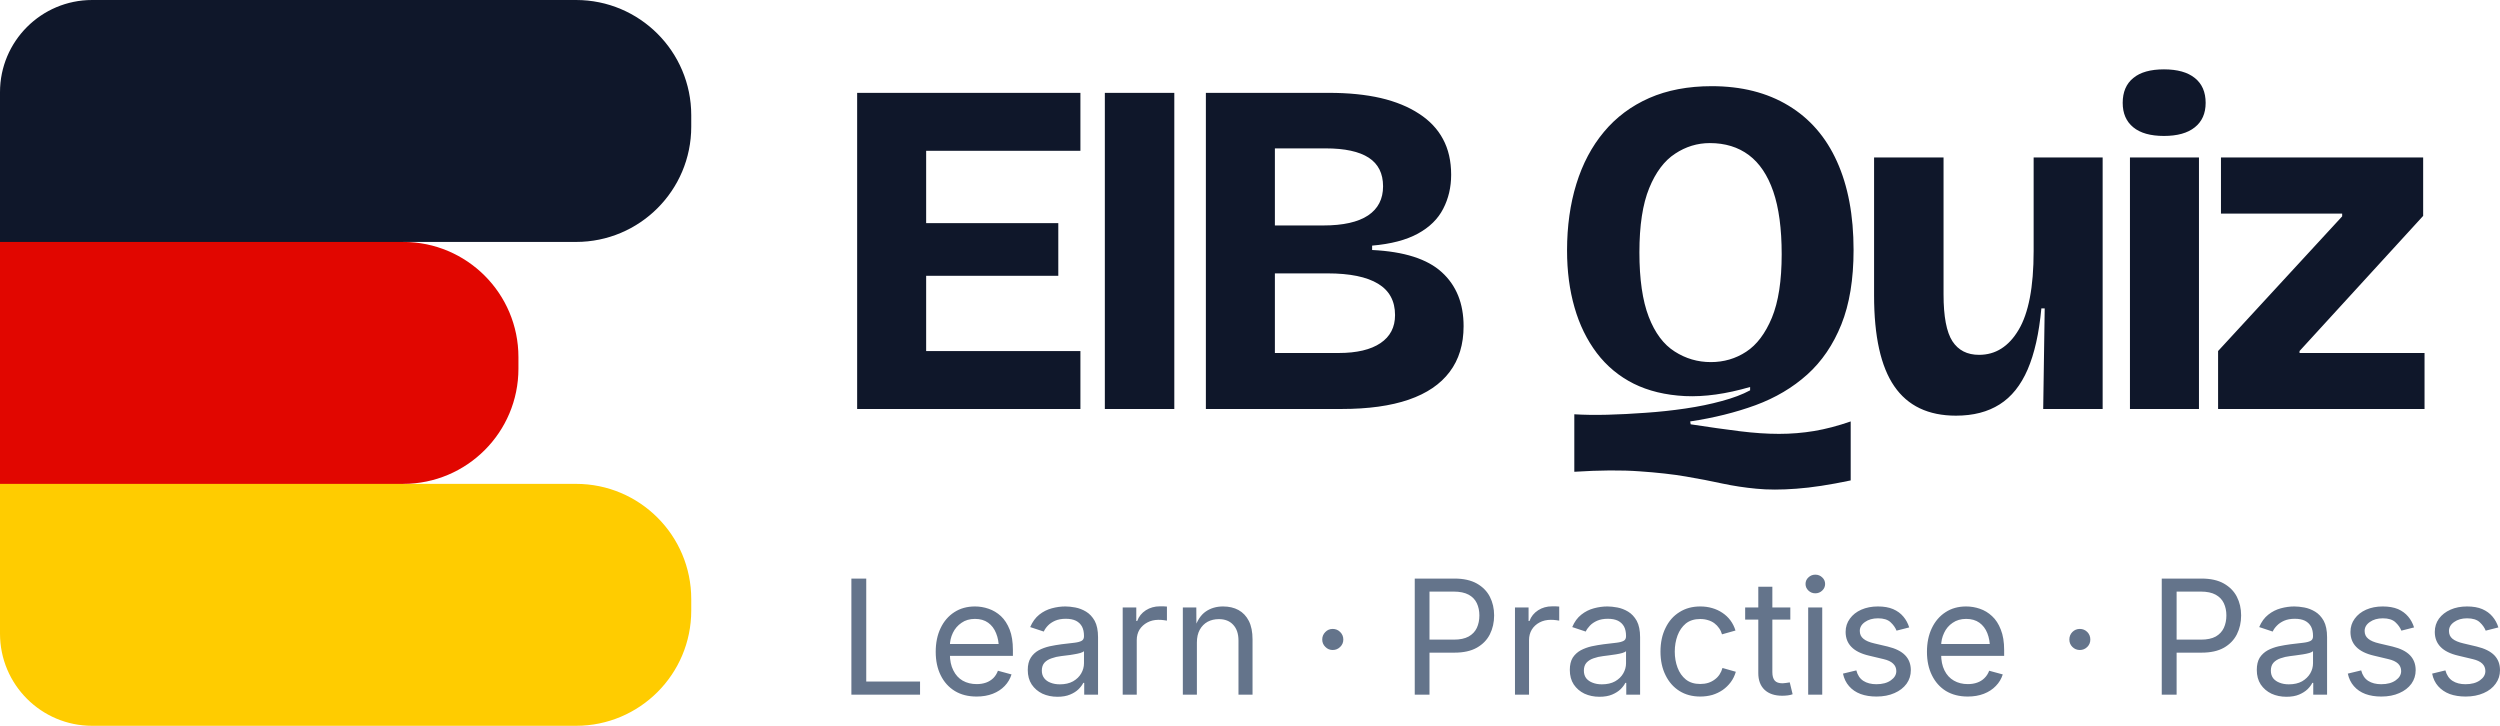
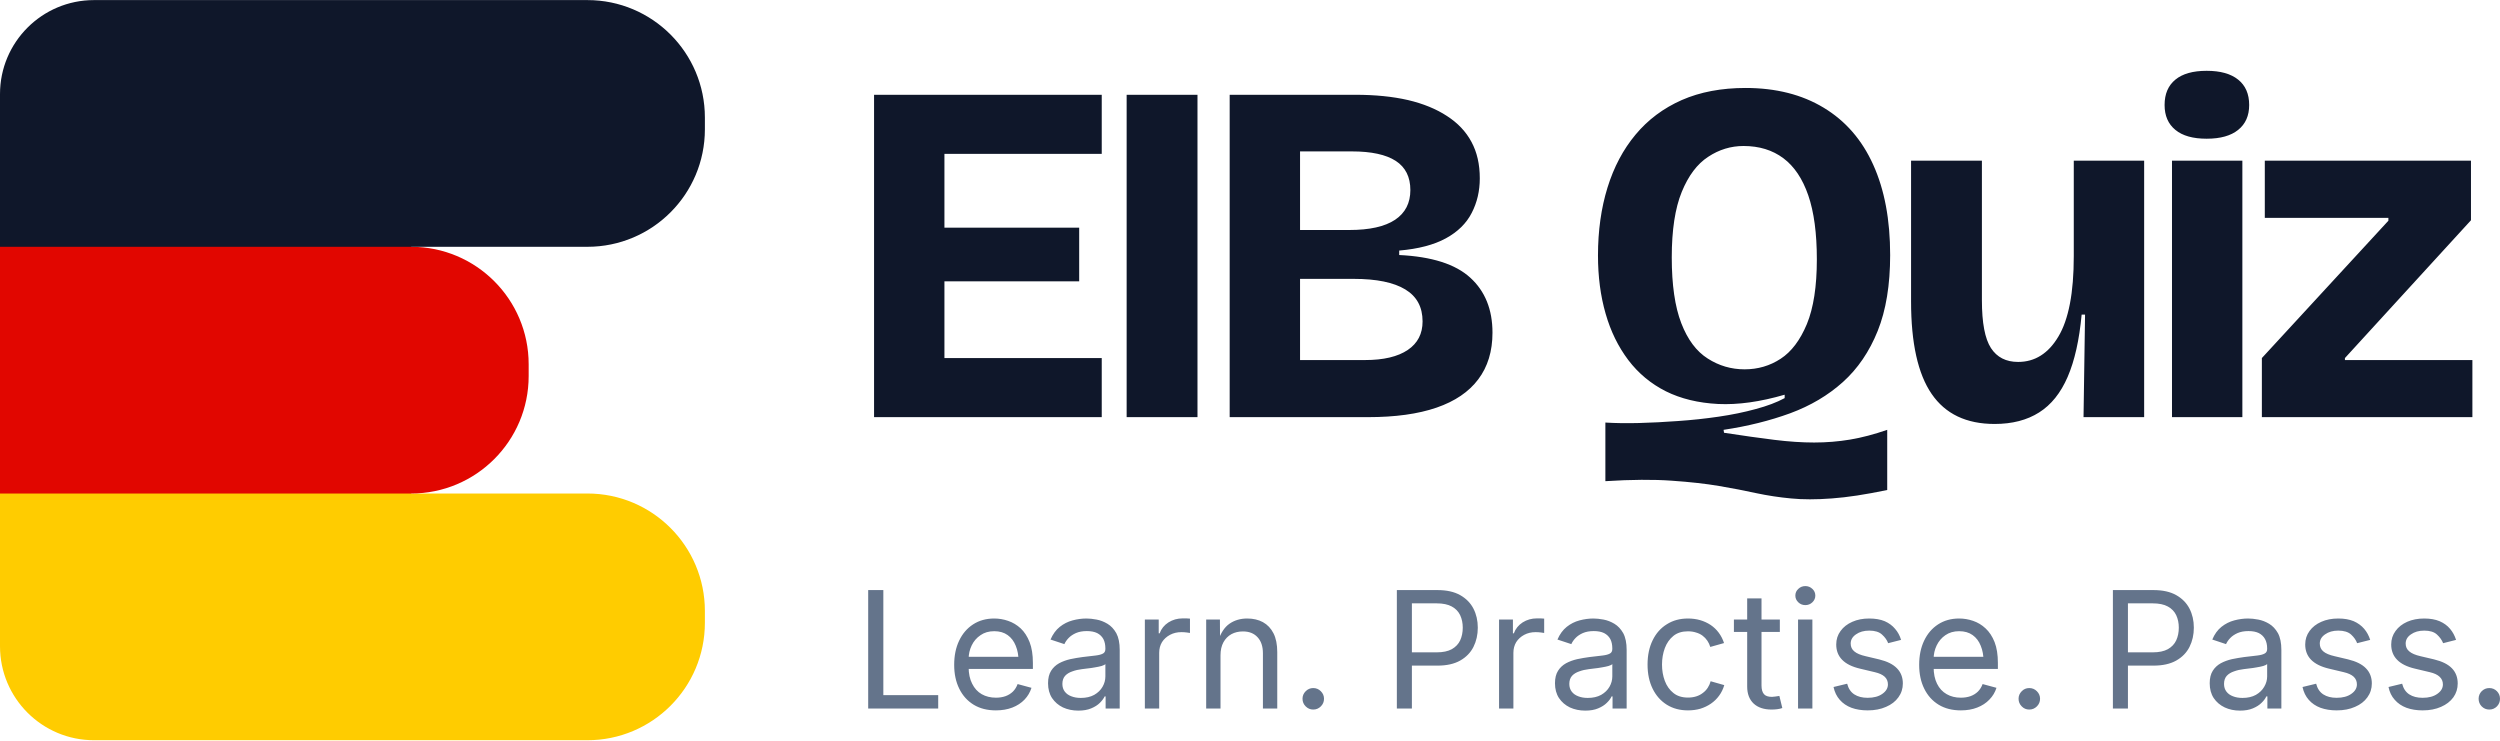
- <svg xmlns="http://www.w3.org/2000/svg" viewBox="0 0 217 63" width="868" height="252" role="img" aria-label="EIB Quiz">
+ <svg xmlns="http://www.w3.org/2000/svg" viewBox="0 0 212.8 63" width="851" height="252" role="img" aria-label="EIB Quiz">
  <path fill="#FFCC00" d="M0 42H50A10 10 0 0 1 60 52V53A10 10 0 0 1 50 63H8A8 8 0 0 1 0 55Z M0 41H35V42H0Z" />
  <path fill="#E10600" d="M0 21H35A10 10 0 0 1 45 31V32A10 10 0 0 1 35 42H0Z M0 20H35V21H0Z" />
  <path fill="#0F172A" d="M8 0H50A10 10 0 0 1 60 10V11A10 10 0 0 1 50 21H0V8A8 8 0 0 1 8 0Z" />
  <path fill="#0F172A" d="M80.39 35.5L74.4 35.5L74.4 8.06L80.39 8.06L80.39 35.5ZM93.78 35.5L78.68 35.5L78.68 30.47L93.78 30.47L93.78 35.5ZM91.86 23.94L78.68 23.94L78.68 19.37L91.86 19.37L91.86 23.94ZM93.78 13.09L78.68 13.09L78.68 8.06L93.78 8.06L93.78 13.09ZM101.93 35.5L95.9 35.5L95.9 8.06L101.93 8.06L101.93 35.5ZM116.44 35.5L104.67 35.5L104.67 8.06L115.36 8.06Q117.89 8.06 119.85 8.51Q121.8 8.97 123.17 9.87Q124.55 10.76 125.25 12.07Q125.96 13.38 125.96 15.17L125.96 15.17Q125.96 16.79 125.27 18.12Q124.59 19.45 123.07 20.28Q121.55 21.11 119.1 21.32L119.1 21.32L119.1 21.7Q123.26 21.9 125.15 23.63Q127.04 25.35 127.04 28.31L127.04 28.31Q127.04 30.68 125.83 32.28Q124.63 33.88 122.28 34.69Q119.93 35.5 116.44 35.5L116.44 35.5ZM110.66 23.73L110.66 30.64L116.19 30.64Q118.56 30.64 119.83 29.78Q121.09 28.93 121.09 27.35L121.09 27.35Q121.09 25.52 119.62 24.63Q118.14 23.73 115.23 23.73L115.23 23.73L110.66 23.73ZM110.66 12.88L110.66 19.57L114.86 19.57Q117.44 19.57 118.75 18.7Q120.05 17.83 120.05 16.17L120.05 16.17Q120.05 14.5 118.81 13.69Q117.56 12.88 115.07 12.88L115.07 12.88L110.66 12.88ZM160.64 36.58L160.64 41.7Q157.89 42.28 155.92 42.42Q153.94 42.57 152.45 42.42Q150.95 42.28 149.49 41.97Q148.04 41.65 146.33 41.36Q144.63 41.07 142.3 40.91Q139.97 40.74 136.65 40.95L136.65 40.95L136.65 35.96Q137.93 36.04 139.51 36Q141.09 35.96 142.84 35.83Q144.59 35.71 146.29 35.46Q148 35.21 149.45 34.81Q150.91 34.42 151.91 33.88L151.91 33.88L151.91 33.59Q148.79 34.5 146.25 34.38Q143.71 34.25 141.8 33.3Q139.89 32.34 138.6 30.64Q137.31 28.93 136.67 26.69Q136.02 24.44 136.02 21.74L136.02 21.74Q136.02 18.58 136.83 15.96Q137.64 13.34 139.22 11.45Q140.8 9.55 143.15 8.51Q145.5 7.48 148.58 7.48L148.58 7.48Q152.45 7.48 155.23 9.16Q158.02 10.84 159.45 14.02Q160.89 17.2 160.89 21.7L160.89 21.7Q160.89 25.52 159.83 28.16Q158.77 30.8 156.87 32.51Q154.98 34.21 152.38 35.17Q149.78 36.12 146.71 36.58L146.71 36.58L146.75 36.83Q149.16 37.2 151.01 37.43Q152.86 37.66 154.42 37.66Q155.98 37.66 157.48 37.41Q158.97 37.16 160.64 36.58L160.64 36.58ZM148.5 31.43L148.5 31.43Q150.2 31.43 151.57 30.53Q152.94 29.64 153.8 27.58Q154.65 25.52 154.65 22.07L154.65 22.07Q154.65 18.74 153.92 16.62Q153.19 14.5 151.8 13.46Q150.41 12.42 148.41 12.42L148.41 12.42Q146.79 12.42 145.4 13.34Q144 14.25 143.15 16.33Q142.3 18.41 142.3 21.9L142.3 21.9Q142.3 25.4 143.11 27.5Q143.92 29.6 145.36 30.51Q146.79 31.43 148.5 31.43ZM169.78 36.08L169.78 36.08Q166.17 36.08 164.42 33.52Q162.67 30.97 162.67 25.65L162.67 25.65L162.67 13.67L168.7 13.67L168.7 25.56Q168.7 28.43 169.47 29.62Q170.24 30.8 171.78 30.8L171.78 30.8Q172.86 30.8 173.71 30.26Q174.57 29.72 175.21 28.64Q175.86 27.56 176.19 25.85Q176.52 24.15 176.52 21.78L176.52 21.78L176.52 13.67L182.51 13.67L182.51 25.31L182.51 35.5L177.35 35.5L177.48 26.77L177.19 26.77Q176.89 30.01 176 32.07Q175.11 34.13 173.57 35.1Q172.03 36.08 169.78 36.08ZM190.87 35.5L184.88 35.5L184.88 13.67L190.87 13.67L190.87 35.5ZM187.83 11.8L187.83 11.8Q186.08 11.8 185.17 11.05Q184.25 10.3 184.25 8.93L184.25 8.93Q184.25 7.52 185.17 6.77Q186.08 6.02 187.83 6.02L187.83 6.02Q189.58 6.02 190.51 6.77Q191.45 7.52 191.45 8.93L191.45 8.93Q191.45 10.3 190.51 11.05Q189.58 11.8 187.83 11.8ZM210.45 35.5L192.53 35.5L192.53 30.47L203.3 18.78L203.3 18.54L192.78 18.54L192.78 13.67L210.33 13.67L210.33 18.74L199.6 30.47L199.6 30.64L210.45 30.64L210.45 35.5Z" />
-   <path fill="#64748B" d="M79.86 60.3L73.9 60.3L73.9 50.22L75.19 50.22L75.19 59.16L79.86 59.16L79.86 60.3ZM84.77 60.46L84.77 60.46Q83.67 60.46 82.88 59.98Q82.08 59.49 81.65 58.61Q81.22 57.74 81.22 56.58L81.22 56.58Q81.22 55.41 81.64 54.53Q82.06 53.64 82.83 53.14Q83.6 52.64 84.63 52.64L84.63 52.64Q85.23 52.64 85.81 52.84Q86.4 53.04 86.88 53.48Q87.35 53.92 87.64 54.65Q87.92 55.37 87.92 56.42L87.92 56.42L87.92 56.93L82.05 56.93L82.05 55.9L87.27 55.9L86.7 56.28Q86.7 55.54 86.46 54.96Q86.23 54.38 85.77 54.05Q85.31 53.72 84.63 53.72L84.63 53.72Q83.94 53.72 83.46 54.06Q82.97 54.39 82.71 54.93Q82.45 55.47 82.45 56.08L82.45 56.08L82.45 56.77Q82.45 57.61 82.75 58.19Q83.04 58.78 83.56 59.08Q84.09 59.38 84.78 59.38L84.78 59.38Q85.22 59.38 85.59 59.25Q85.95 59.12 86.22 58.86Q86.48 58.6 86.62 58.22L86.62 58.22L87.8 58.54Q87.62 59.11 87.21 59.54Q86.79 59.98 86.17 60.22Q85.55 60.46 84.77 60.46ZM91.79 60.48L91.79 60.48Q91.07 60.48 90.48 60.21Q89.9 59.93 89.55 59.41Q89.21 58.89 89.21 58.15L89.21 58.15Q89.21 57.5 89.47 57.09Q89.72 56.69 90.15 56.45Q90.58 56.22 91.1 56.1Q91.62 55.99 92.15 55.92L92.15 55.92Q92.83 55.83 93.26 55.79Q93.68 55.74 93.89 55.62Q94.09 55.51 94.09 55.23L94.09 55.23L94.09 55.19Q94.09 54.72 93.92 54.39Q93.74 54.06 93.39 53.88Q93.04 53.71 92.51 53.71L92.51 53.71Q91.97 53.71 91.58 53.88Q91.2 54.05 90.96 54.3Q90.72 54.55 90.6 54.82L90.6 54.82L89.42 54.43Q89.72 53.74 90.21 53.35Q90.7 52.96 91.3 52.8Q91.89 52.64 92.48 52.64L92.48 52.64Q92.86 52.64 93.34 52.73Q93.82 52.82 94.27 53.09Q94.72 53.36 95.02 53.89Q95.31 54.43 95.31 55.31L95.31 55.31L95.31 60.3L94.11 60.3L94.11 59.27L94.03 59.27Q93.9 59.54 93.62 59.82Q93.34 60.1 92.88 60.29Q92.43 60.48 91.79 60.48ZM92 59.4L92 59.4Q92.67 59.4 93.14 59.14Q93.61 58.87 93.85 58.45Q94.09 58.03 94.09 57.57L94.09 57.57L94.09 56.52Q94.02 56.6 93.77 56.68Q93.52 56.75 93.2 56.8Q92.88 56.86 92.58 56.89Q92.27 56.93 92.1 56.95L92.1 56.95Q91.66 57 91.28 57.14Q90.89 57.27 90.66 57.52Q90.43 57.78 90.43 58.21L90.43 58.21Q90.43 58.6 90.64 58.87Q90.84 59.13 91.19 59.26Q91.54 59.4 92 59.4ZM98.67 60.3L97.45 60.3L97.45 52.73L98.63 52.73L98.63 53.9L98.71 53.9Q98.92 53.32 99.46 52.97Q100 52.63 100.67 52.63L100.67 52.63Q100.81 52.63 100.99 52.63Q101.18 52.64 101.29 52.65L101.29 52.65L101.29 53.87Q101.23 53.86 101.02 53.83Q100.8 53.8 100.56 53.8L100.56 53.8Q100.02 53.8 99.59 54.03Q99.16 54.26 98.91 54.65Q98.67 55.05 98.67 55.56L98.67 55.56L98.67 60.3ZM103.89 55.77L103.89 55.77L103.89 60.3L102.67 60.3L102.67 52.73L103.84 52.73L103.85 54.57L103.68 54.57Q104.02 53.52 104.66 53.08Q105.3 52.64 106.16 52.64L106.16 52.64Q106.93 52.64 107.5 52.95Q108.08 53.27 108.4 53.9Q108.72 54.53 108.72 55.5L108.72 55.5L108.72 60.3L107.5 60.3L107.5 55.6Q107.5 54.72 107.04 54.23Q106.59 53.74 105.8 53.74L105.8 53.74Q105.25 53.74 104.82 53.97Q104.39 54.21 104.14 54.66Q103.89 55.12 103.89 55.77ZM115.68 56.42L115.68 56.42Q115.3 56.42 115.04 56.15Q114.77 55.89 114.77 55.51L114.77 55.51Q114.77 55.13 115.04 54.86Q115.3 54.59 115.68 54.59L115.68 54.59Q116.06 54.59 116.33 54.86Q116.6 55.13 116.6 55.51L116.6 55.51Q116.6 55.89 116.33 56.15Q116.06 56.42 115.68 56.42ZM124.08 60.3L122.8 60.3L122.8 50.22L126.25 50.22Q127.42 50.22 128.19 50.65Q128.95 51.08 129.32 51.8Q129.69 52.52 129.69 53.42L129.69 53.42Q129.69 54.32 129.32 55.06Q128.95 55.79 128.19 56.22Q127.43 56.65 126.25 56.65L126.25 56.65L123.81 56.65L123.81 55.52L126.19 55.52Q126.99 55.52 127.48 55.25Q127.97 54.97 128.19 54.5Q128.41 54.02 128.41 53.42L128.41 53.42Q128.41 52.83 128.19 52.36Q127.97 51.89 127.48 51.62Q126.98 51.35 126.18 51.35L126.18 51.35L124.08 51.35L124.08 60.3ZM132.72 60.3L131.5 60.3L131.5 52.73L132.68 52.73L132.68 53.9L132.76 53.9Q132.97 53.32 133.51 52.97Q134.04 52.63 134.72 52.63L134.72 52.63Q134.86 52.63 135.04 52.63Q135.23 52.64 135.34 52.65L135.34 52.65L135.34 53.87Q135.28 53.86 135.07 53.83Q134.85 53.8 134.61 53.8L134.61 53.8Q134.06 53.8 133.63 54.03Q133.2 54.26 132.96 54.65Q132.72 55.05 132.72 55.56L132.72 55.56L132.72 60.3ZM138.83 60.48L138.83 60.48Q138.12 60.48 137.53 60.21Q136.95 59.93 136.6 59.41Q136.26 58.89 136.26 58.15L136.26 58.15Q136.26 57.5 136.51 57.09Q136.77 56.69 137.2 56.45Q137.63 56.22 138.15 56.1Q138.67 55.99 139.2 55.92L139.2 55.92Q139.88 55.83 140.3 55.79Q140.73 55.74 140.94 55.62Q141.14 55.51 141.14 55.23L141.14 55.23L141.14 55.19Q141.14 54.72 140.97 54.39Q140.79 54.06 140.44 53.88Q140.09 53.71 139.56 53.71L139.56 53.71Q139.02 53.71 138.63 53.88Q138.25 54.05 138.01 54.3Q137.77 54.55 137.64 54.82L137.64 54.82L136.47 54.43Q136.76 53.74 137.26 53.35Q137.75 52.96 138.35 52.8Q138.94 52.64 139.53 52.64L139.53 52.64Q139.9 52.64 140.39 52.73Q140.87 52.82 141.32 53.09Q141.77 53.36 142.07 53.89Q142.36 54.43 142.36 55.31L142.36 55.31L142.36 60.3L141.16 60.3L141.16 59.27L141.08 59.27Q140.95 59.54 140.67 59.82Q140.38 60.1 139.93 60.29Q139.48 60.48 138.83 60.48ZM139.04 59.4L139.04 59.4Q139.72 59.4 140.19 59.14Q140.66 58.87 140.9 58.45Q141.14 58.03 141.14 57.57L141.14 57.57L141.14 56.52Q141.07 56.6 140.82 56.68Q140.57 56.75 140.25 56.8Q139.92 56.86 139.62 56.89Q139.32 56.93 139.15 56.95L139.15 56.95Q138.71 57 138.32 57.14Q137.94 57.27 137.71 57.52Q137.48 57.78 137.48 58.21L137.48 58.21Q137.48 58.6 137.68 58.87Q137.89 59.13 138.24 59.26Q138.59 59.4 139.04 59.4ZM147.58 60.46L147.58 60.46Q146.55 60.46 145.78 59.98Q145 59.49 144.57 58.61Q144.13 57.73 144.13 56.56L144.13 56.56Q144.13 55.38 144.57 54.5Q145 53.61 145.78 53.13Q146.55 52.64 147.58 52.64L147.58 52.64Q148.13 52.64 148.61 52.78Q149.1 52.92 149.5 53.19Q149.91 53.46 150.2 53.85Q150.49 54.24 150.64 54.73L150.64 54.73L149.47 55.06Q149.39 54.77 149.22 54.53Q149.05 54.28 148.81 54.1Q148.57 53.92 148.26 53.83Q147.95 53.73 147.58 53.73L147.58 53.73Q146.82 53.73 146.33 54.12Q145.85 54.52 145.61 55.16Q145.37 55.81 145.37 56.56L145.37 56.56Q145.37 57.31 145.61 57.95Q145.85 58.59 146.33 58.98Q146.82 59.37 147.58 59.37L147.58 59.37Q147.96 59.37 148.28 59.27Q148.59 59.17 148.84 58.98Q149.09 58.8 149.26 58.54Q149.43 58.28 149.51 57.98L149.51 57.98L150.67 58.31Q150.52 58.82 150.23 59.21Q149.93 59.61 149.53 59.89Q149.12 60.17 148.63 60.32Q148.13 60.46 147.58 60.46ZM151.48 52.73L155.4 52.73L155.4 53.78L151.48 53.78L151.48 52.73ZM152.62 58.43L152.62 50.93L153.84 50.93L153.84 58.34Q153.84 58.84 154.05 59.08Q154.25 59.31 154.73 59.31L154.73 59.31Q154.85 59.31 155.03 59.28Q155.21 59.26 155.35 59.23L155.35 59.23L155.6 60.26Q155.42 60.33 155.18 60.36Q154.93 60.39 154.7 60.39L154.7 60.39Q153.72 60.39 153.17 59.88Q152.62 59.36 152.62 58.43L152.62 58.43ZM158.17 60.3L156.95 60.3L156.95 52.73L158.17 52.73L158.17 60.3ZM157.57 51.5L157.57 51.5Q157.22 51.5 156.97 51.26Q156.72 51.02 156.72 50.69L156.72 50.69Q156.72 50.35 156.97 50.12Q157.22 49.88 157.57 49.88L157.57 49.88Q157.92 49.88 158.17 50.12Q158.42 50.35 158.42 50.69L158.42 50.69Q158.42 51.02 158.17 51.26Q157.92 51.5 157.57 51.5ZM162.88 60.46L162.88 60.46Q162.1 60.46 161.5 60.24Q160.89 60.01 160.5 59.56Q160.11 59.12 159.97 58.47L159.97 58.47L161.13 58.19Q161.29 58.81 161.74 59.1Q162.19 59.39 162.87 59.39L162.87 59.39Q163.66 59.39 164.13 59.05Q164.6 58.72 164.6 58.25L164.6 58.25Q164.6 57.86 164.32 57.6Q164.05 57.34 163.49 57.21L163.49 57.21L162.23 56.91Q161.2 56.67 160.7 56.15Q160.2 55.64 160.2 54.85L160.2 54.85Q160.2 54.2 160.57 53.7Q160.93 53.2 161.56 52.92Q162.2 52.64 163 52.64L163 52.64Q163.78 52.64 164.32 52.87Q164.87 53.11 165.21 53.52Q165.55 53.92 165.72 54.46L165.72 54.46L164.62 54.74Q164.46 54.34 164.1 54.01Q163.74 53.67 163.01 53.67L163.01 53.67Q162.33 53.67 161.88 53.99Q161.43 54.3 161.43 54.77L161.43 54.77Q161.43 55.19 161.74 55.44Q162.04 55.7 162.7 55.85L162.7 55.85L163.85 56.12Q164.88 56.37 165.37 56.88Q165.86 57.39 165.86 58.17L165.86 58.17Q165.86 58.83 165.49 59.35Q165.11 59.87 164.44 60.16Q163.77 60.46 162.88 60.46ZM170.8 60.46L170.8 60.46Q169.71 60.46 168.91 59.98Q168.12 59.49 167.69 58.61Q167.26 57.74 167.26 56.58L167.26 56.58Q167.26 55.41 167.68 54.53Q168.1 53.64 168.87 53.14Q169.63 52.64 170.66 52.64L170.66 52.64Q171.27 52.64 171.85 52.84Q172.44 53.04 172.91 53.48Q173.39 53.92 173.67 54.65Q173.96 55.37 173.96 56.42L173.96 56.42L173.96 56.93L168.08 56.93L168.08 55.9L173.3 55.9L172.73 56.28Q172.73 55.54 172.5 54.96Q172.27 54.38 171.81 54.05Q171.35 53.72 170.66 53.72L170.66 53.72Q169.98 53.72 169.49 54.06Q169 54.39 168.75 54.93Q168.49 55.47 168.49 56.08L168.49 56.08L168.49 56.77Q168.49 57.61 168.78 58.19Q169.07 58.78 169.6 59.08Q170.12 59.38 170.81 59.38L170.81 59.38Q171.26 59.38 171.62 59.25Q171.99 59.12 172.25 58.86Q172.52 58.6 172.66 58.22L172.66 58.22L173.84 58.54Q173.66 59.11 173.24 59.54Q172.82 59.98 172.2 60.22Q171.58 60.46 170.8 60.46ZM180.53 56.42L180.53 56.42Q180.15 56.42 179.88 56.15Q179.62 55.89 179.62 55.51L179.62 55.51Q179.62 55.13 179.88 54.86Q180.15 54.59 180.53 54.59L180.53 54.59Q180.91 54.59 181.18 54.86Q181.44 55.13 181.44 55.51L181.44 55.51Q181.44 55.89 181.18 56.15Q180.91 56.42 180.53 56.42ZM188.93 60.3L187.64 60.3L187.64 50.22L191.09 50.22Q192.27 50.22 193.03 50.65Q193.79 51.08 194.16 51.8Q194.53 52.52 194.53 53.42L194.53 53.42Q194.53 54.32 194.16 55.06Q193.79 55.79 193.04 56.22Q192.28 56.65 191.1 56.65L191.1 56.65L188.66 56.65L188.66 55.52L191.04 55.52Q191.84 55.52 192.33 55.25Q192.81 54.97 193.03 54.5Q193.25 54.02 193.25 53.42L193.25 53.42Q193.25 52.83 193.03 52.36Q192.81 51.89 192.32 51.62Q191.83 51.35 191.03 51.35L191.03 51.35L188.93 51.35L188.93 60.3ZM198.46 60.48L198.46 60.48Q197.75 60.48 197.16 60.21Q196.58 59.93 196.23 59.41Q195.89 58.89 195.89 58.15L195.89 58.15Q195.89 57.5 196.14 57.09Q196.4 56.69 196.83 56.45Q197.26 56.22 197.78 56.1Q198.3 55.99 198.83 55.92L198.83 55.92Q199.51 55.83 199.93 55.79Q200.36 55.74 200.57 55.62Q200.77 55.51 200.77 55.23L200.77 55.23L200.77 55.19Q200.77 54.72 200.6 54.39Q200.42 54.06 200.07 53.88Q199.72 53.71 199.19 53.71L199.19 53.71Q198.65 53.71 198.26 53.88Q197.88 54.05 197.64 54.3Q197.39 54.55 197.27 54.82L197.27 54.82L196.1 54.43Q196.39 53.74 196.89 53.35Q197.38 52.96 197.98 52.8Q198.57 52.64 199.15 52.64L199.15 52.64Q199.53 52.64 200.02 52.73Q200.5 52.82 200.95 53.09Q201.4 53.36 201.7 53.89Q201.99 54.43 201.99 55.31L201.99 55.31L201.99 60.3L200.79 60.3L200.79 59.27L200.71 59.27Q200.58 59.54 200.3 59.82Q200.01 60.1 199.56 60.29Q199.11 60.48 198.46 60.48ZM198.67 59.4L198.67 59.4Q199.35 59.4 199.82 59.14Q200.28 58.87 200.53 58.45Q200.77 58.03 200.77 57.57L200.77 57.57L200.77 56.52Q200.7 56.6 200.45 56.68Q200.2 56.75 199.88 56.8Q199.55 56.86 199.25 56.89Q198.95 56.93 198.78 56.95L198.78 56.95Q198.34 57 197.95 57.14Q197.57 57.27 197.34 57.52Q197.11 57.78 197.11 58.21L197.11 58.21Q197.11 58.6 197.31 58.87Q197.52 59.13 197.87 59.26Q198.22 59.4 198.67 59.4ZM206.7 60.46L206.7 60.46Q205.92 60.46 205.32 60.24Q204.71 60.01 204.32 59.56Q203.93 59.12 203.79 58.47L203.79 58.47L204.95 58.19Q205.11 58.81 205.56 59.1Q206.01 59.39 206.69 59.39L206.69 59.39Q207.48 59.39 207.95 59.05Q208.42 58.72 208.42 58.25L208.42 58.25Q208.42 57.86 208.15 57.6Q207.87 57.34 207.31 57.21L207.31 57.21L206.05 56.91Q205.02 56.67 204.52 56.15Q204.02 55.64 204.02 54.85L204.02 54.85Q204.02 54.2 204.39 53.7Q204.75 53.2 205.38 52.92Q206.02 52.64 206.82 52.64L206.82 52.64Q207.6 52.64 208.15 52.87Q208.69 53.11 209.03 53.52Q209.37 53.92 209.54 54.46L209.54 54.46L208.44 54.74Q208.28 54.34 207.92 54.01Q207.56 53.67 206.83 53.67L206.83 53.67Q206.15 53.67 205.7 53.99Q205.25 54.3 205.25 54.77L205.25 54.77Q205.25 55.19 205.56 55.44Q205.86 55.7 206.52 55.85L206.52 55.85L207.67 56.12Q208.7 56.37 209.19 56.88Q209.68 57.39 209.68 58.17L209.68 58.17Q209.68 58.83 209.31 59.35Q208.93 59.87 208.26 60.16Q207.59 60.46 206.7 60.46ZM214.02 60.46L214.02 60.46Q213.24 60.46 212.63 60.24Q212.03 60.01 211.63 59.56Q211.24 59.12 211.11 58.47L211.11 58.47L212.26 58.19Q212.43 58.81 212.88 59.1Q213.33 59.39 214 59.39L214 59.39Q214.79 59.39 215.26 59.05Q215.73 58.72 215.73 58.25L215.73 58.25Q215.73 57.86 215.46 57.6Q215.19 57.34 214.63 57.21L214.63 57.21L213.37 56.91Q212.34 56.67 211.84 56.15Q211.34 55.64 211.34 54.85L211.34 54.85Q211.34 54.2 211.7 53.7Q212.07 53.2 212.7 52.92Q213.33 52.64 214.14 52.64L214.14 52.64Q214.92 52.64 215.46 52.87Q216.01 53.11 216.35 53.52Q216.69 53.92 216.86 54.46L216.86 54.46L215.76 54.74Q215.6 54.34 215.24 54.01Q214.88 53.67 214.14 53.67L214.14 53.67Q213.47 53.67 213.02 53.99Q212.57 54.3 212.57 54.77L212.57 54.77Q212.57 55.19 212.87 55.44Q213.18 55.7 213.84 55.85L213.84 55.85L214.98 56.12Q216.01 56.37 216.51 56.88Q217 57.39 217 58.17L217 58.17Q217 58.83 216.62 59.35Q216.25 59.87 215.58 60.16Q214.9 60.46 214.02 60.46Z" />
+   <path fill="#64748B" d="M79.86 60.3L73.9 60.3L73.9 50.22L75.19 50.22L75.19 59.16L79.86 59.16L79.86 60.3ZM84.77 60.46L84.77 60.46Q83.67 60.46 82.88 59.98Q82.08 59.49 81.65 58.61Q81.22 57.74 81.22 56.58L81.22 56.58Q81.22 55.41 81.64 54.53Q82.06 53.64 82.83 53.14Q83.6 52.64 84.63 52.64L84.63 52.64Q85.23 52.64 85.81 52.84Q86.4 53.04 86.88 53.48Q87.35 53.92 87.64 54.65Q87.92 55.37 87.92 56.42L87.92 56.42L87.92 56.93L82.05 56.93L82.05 55.9L87.27 55.9L86.7 56.28Q86.7 55.54 86.46 54.96Q86.23 54.38 85.77 54.05Q85.31 53.72 84.63 53.72L84.63 53.72Q83.94 53.72 83.46 54.06Q82.97 54.39 82.71 54.93Q82.45 55.47 82.45 56.08L82.45 56.08L82.45 56.77Q82.45 57.61 82.75 58.19Q83.04 58.78 83.56 59.08Q84.09 59.38 84.78 59.38L84.78 59.38Q85.22 59.38 85.59 59.25Q85.95 59.12 86.22 58.86Q86.48 58.6 86.62 58.22L86.62 58.22L87.8 58.54Q87.62 59.11 87.21 59.54Q86.79 59.98 86.17 60.22Q85.55 60.46 84.77 60.46ZM91.79 60.48L91.79 60.48Q91.07 60.48 90.48 60.21Q89.9 59.93 89.55 59.41Q89.21 58.89 89.21 58.15L89.21 58.15Q89.21 57.5 89.47 57.09Q89.72 56.69 90.15 56.45Q90.58 56.22 91.1 56.1Q91.62 55.99 92.15 55.92L92.15 55.92Q92.83 55.83 93.26 55.79Q93.68 55.74 93.89 55.62Q94.09 55.51 94.09 55.23L94.09 55.23L94.09 55.19Q94.09 54.72 93.92 54.39Q93.74 54.06 93.39 53.88Q93.04 53.71 92.51 53.71L92.51 53.71Q91.97 53.71 91.58 53.88Q91.2 54.05 90.96 54.3Q90.72 54.55 90.6 54.82L90.6 54.82L89.42 54.43Q89.72 53.74 90.21 53.35Q90.7 52.96 91.3 52.8Q91.89 52.64 92.48 52.64L92.48 52.64Q92.86 52.64 93.34 52.73Q93.82 52.82 94.27 53.09Q94.72 53.36 95.02 53.89Q95.31 54.43 95.31 55.31L95.31 55.31L95.31 60.3L94.11 60.3L94.11 59.27L94.03 59.27Q93.9 59.54 93.62 59.82Q93.34 60.1 92.88 60.29Q92.43 60.48 91.79 60.48ZM92 59.4L92 59.4Q92.67 59.4 93.14 59.14Q93.61 58.87 93.85 58.45Q94.09 58.03 94.09 57.57L94.09 57.57L94.09 56.52Q94.02 56.6 93.77 56.68Q93.52 56.75 93.2 56.8Q92.88 56.86 92.58 56.89Q92.27 56.93 92.1 56.95L92.1 56.95Q91.66 57 91.28 57.14Q90.89 57.27 90.66 57.52Q90.43 57.78 90.43 58.21L90.43 58.21Q90.43 58.6 90.64 58.87Q90.84 59.13 91.19 59.26Q91.54 59.4 92 59.4ZM98.67 60.3L97.45 60.3L97.45 52.73L98.63 52.73L98.63 53.9L98.71 53.9Q98.92 53.32 99.46 52.97Q100 52.63 100.67 52.63L100.67 52.63Q100.81 52.63 100.99 52.63Q101.18 52.64 101.29 52.65L101.29 52.65L101.29 53.87Q101.23 53.86 101.02 53.83Q100.8 53.8 100.56 53.8L100.56 53.8Q100.02 53.8 99.59 54.03Q99.16 54.26 98.91 54.65Q98.67 55.05 98.67 55.56L98.67 55.56L98.67 60.3ZM103.89 55.77L103.89 55.77L103.89 60.3L102.67 60.3L102.67 52.73L103.84 52.73L103.85 54.57L103.68 54.57Q104.02 53.52 104.66 53.08Q105.3 52.64 106.16 52.64L106.16 52.64Q106.93 52.64 107.5 52.95Q108.08 53.27 108.4 53.9Q108.72 54.53 108.72 55.5L108.72 55.5L108.72 60.3L107.5 60.3L107.5 55.6Q107.5 54.72 107.04 54.23Q106.59 53.74 105.8 53.74L105.8 53.74Q105.25 53.74 104.82 53.97Q104.39 54.21 104.14 54.66Q103.89 55.12 103.89 55.77ZM111.78 60.39L111.78 60.39Q111.41 60.39 111.14 60.12Q110.87 59.85 110.87 59.47L110.87 59.47Q110.87 59.1 111.14 58.83Q111.41 58.56 111.78 58.56L111.78 58.56Q112.16 58.56 112.43 58.83Q112.7 59.1 112.7 59.47L112.7 59.47Q112.7 59.85 112.43 60.12Q112.16 60.39 111.78 60.39ZM120.18 60.3L118.9 60.3L118.9 50.22L122.35 50.22Q123.53 50.22 124.29 50.65Q125.05 51.08 125.42 51.8Q125.79 52.52 125.79 53.42L125.79 53.42Q125.79 54.32 125.42 55.06Q125.05 55.79 124.29 56.22Q123.53 56.65 122.36 56.65L122.36 56.65L119.91 56.65L119.91 55.52L122.29 55.52Q123.09 55.52 123.58 55.25Q124.07 54.97 124.29 54.5Q124.51 54.02 124.51 53.42L124.51 53.42Q124.51 52.83 124.29 52.36Q124.07 51.89 123.58 51.62Q123.09 51.35 122.28 51.35L122.28 51.35L120.18 51.35L120.18 60.3ZM128.82 60.3L127.6 60.3L127.6 52.73L128.78 52.73L128.78 53.9L128.86 53.9Q129.07 53.32 129.61 52.97Q130.15 52.63 130.82 52.63L130.82 52.63Q130.96 52.63 131.14 52.63Q131.33 52.64 131.44 52.65L131.44 52.65L131.44 53.87Q131.38 53.86 131.17 53.83Q130.95 53.8 130.71 53.8L130.71 53.8Q130.17 53.8 129.74 54.03Q129.31 54.26 129.06 54.65Q128.82 55.05 128.82 55.56L128.82 55.56L128.82 60.3ZM134.94 60.48L134.94 60.48Q134.22 60.48 133.63 60.21Q133.05 59.93 132.7 59.41Q132.36 58.89 132.36 58.15L132.36 58.15Q132.36 57.5 132.62 57.09Q132.87 56.69 133.3 56.45Q133.73 56.22 134.25 56.1Q134.77 55.99 135.3 55.92L135.3 55.92Q135.98 55.83 136.41 55.79Q136.83 55.74 137.04 55.62Q137.24 55.51 137.24 55.23L137.24 55.23L137.24 55.19Q137.24 54.72 137.07 54.39Q136.89 54.06 136.54 53.88Q136.19 53.71 135.66 53.71L135.66 53.71Q135.12 53.71 134.73 53.88Q134.35 54.05 134.11 54.3Q133.87 54.55 133.75 54.82L133.75 54.82L132.57 54.43Q132.87 53.74 133.36 53.35Q133.85 52.96 134.45 52.8Q135.05 52.64 135.63 52.64L135.63 52.64Q136.01 52.64 136.49 52.73Q136.97 52.82 137.42 53.09Q137.87 53.36 138.17 53.89Q138.46 54.43 138.46 55.31L138.46 55.31L138.46 60.3L137.26 60.3L137.26 59.27L137.18 59.27Q137.06 59.54 136.77 59.82Q136.49 60.1 136.03 60.29Q135.58 60.48 134.94 60.48ZM135.15 59.4L135.15 59.4Q135.82 59.4 136.29 59.14Q136.76 58.87 137 58.45Q137.24 58.03 137.24 57.57L137.24 57.57L137.24 56.52Q137.17 56.6 136.92 56.68Q136.67 56.75 136.35 56.8Q136.03 56.86 135.73 56.89Q135.42 56.93 135.25 56.95L135.25 56.95Q134.81 57 134.43 57.14Q134.04 57.27 133.81 57.52Q133.58 57.78 133.58 58.21L133.58 58.21Q133.58 58.6 133.79 58.87Q133.99 59.13 134.34 59.26Q134.69 59.4 135.15 59.4ZM143.68 60.46L143.68 60.46Q142.65 60.46 141.88 59.98Q141.1 59.49 140.67 58.61Q140.24 57.73 140.24 56.56L140.24 56.56Q140.24 55.38 140.67 54.5Q141.1 53.61 141.88 53.13Q142.65 52.64 143.68 52.64L143.68 52.64Q144.23 52.64 144.72 52.78Q145.2 52.92 145.61 53.19Q146.01 53.46 146.3 53.85Q146.59 54.24 146.75 54.73L146.75 54.73L145.58 55.06Q145.49 54.77 145.33 54.53Q145.16 54.28 144.92 54.1Q144.68 53.92 144.36 53.83Q144.05 53.73 143.68 53.73L143.68 53.73Q142.92 53.73 142.44 54.12Q141.95 54.52 141.71 55.16Q141.47 55.81 141.47 56.56L141.47 56.56Q141.47 57.31 141.71 57.95Q141.95 58.59 142.44 58.98Q142.92 59.37 143.68 59.37L143.68 59.37Q144.06 59.37 144.38 59.27Q144.7 59.17 144.94 58.98Q145.19 58.8 145.36 58.54Q145.53 58.28 145.61 57.98L145.61 57.98L146.77 58.31Q146.62 58.82 146.33 59.21Q146.04 59.61 145.63 59.89Q145.22 60.17 144.73 60.32Q144.24 60.46 143.68 60.46ZM147.59 52.73L151.5 52.73L151.5 53.78L147.59 53.78L147.59 52.73ZM148.72 58.43L148.72 50.93L149.94 50.93L149.94 58.34Q149.94 58.84 150.15 59.08Q150.35 59.31 150.83 59.31L150.83 59.31Q150.95 59.31 151.13 59.28Q151.31 59.26 151.46 59.23L151.46 59.23L151.71 60.26Q151.52 60.33 151.28 60.36Q151.04 60.39 150.8 60.39L150.8 60.39Q149.82 60.39 149.27 59.88Q148.72 59.36 148.72 58.43L148.72 58.43ZM154.27 60.3L153.05 60.3L153.05 52.73L154.27 52.73L154.27 60.3ZM153.67 51.5L153.67 51.5Q153.32 51.5 153.07 51.26Q152.82 51.02 152.82 50.69L152.82 50.69Q152.82 50.35 153.07 50.12Q153.32 49.88 153.67 49.88L153.67 49.88Q154.02 49.88 154.27 50.12Q154.52 50.35 154.52 50.69L154.52 50.69Q154.52 51.02 154.27 51.26Q154.02 51.5 153.67 51.5ZM158.98 60.46L158.98 60.46Q158.2 60.46 157.6 60.24Q156.99 60.01 156.6 59.56Q156.21 59.12 156.07 58.47L156.07 58.47L157.23 58.19Q157.39 58.81 157.84 59.1Q158.29 59.39 158.97 59.39L158.97 59.39Q159.76 59.39 160.23 59.05Q160.7 58.72 160.7 58.25L160.7 58.25Q160.7 57.86 160.43 57.6Q160.15 57.34 159.59 57.21L159.59 57.21L158.33 56.91Q157.3 56.67 156.8 56.15Q156.3 55.64 156.3 54.85L156.3 54.85Q156.3 54.2 156.67 53.7Q157.03 53.2 157.67 52.92Q158.3 52.64 159.1 52.64L159.1 52.64Q159.88 52.64 160.43 52.87Q160.97 53.11 161.31 53.52Q161.66 53.92 161.82 54.46L161.82 54.46L160.72 54.74Q160.57 54.34 160.2 54.01Q159.84 53.67 159.11 53.67L159.11 53.67Q158.43 53.67 157.98 53.99Q157.53 54.3 157.53 54.77L157.53 54.77Q157.53 55.19 157.84 55.44Q158.14 55.7 158.81 55.85L158.81 55.85L159.95 56.12Q160.98 56.37 161.47 56.88Q161.97 57.39 161.97 58.17L161.97 58.17Q161.97 58.83 161.59 59.35Q161.22 59.87 160.54 60.16Q159.87 60.46 158.98 60.46ZM166.91 60.46L166.91 60.46Q165.81 60.46 165.02 59.98Q164.22 59.49 163.79 58.61Q163.36 57.74 163.36 56.58L163.36 56.58Q163.36 55.41 163.78 54.53Q164.2 53.64 164.97 53.14Q165.74 52.64 166.76 52.64L166.76 52.64Q167.37 52.64 167.95 52.84Q168.54 53.04 169.01 53.48Q169.49 53.92 169.78 54.65Q170.06 55.37 170.06 56.42L170.06 56.42L170.06 56.93L164.19 56.93L164.19 55.9L169.4 55.9L168.84 56.28Q168.84 55.54 168.6 54.96Q168.37 54.38 167.91 54.05Q167.45 53.72 166.76 53.72L166.76 53.72Q166.08 53.72 165.59 54.06Q165.11 54.39 164.85 54.93Q164.59 55.47 164.59 56.08L164.59 56.08L164.59 56.77Q164.59 57.61 164.88 58.19Q165.17 58.78 165.7 59.08Q166.22 59.38 166.91 59.38L166.91 59.38Q167.36 59.38 167.73 59.25Q168.09 59.12 168.36 58.86Q168.62 58.6 168.76 58.22L168.76 58.22L169.94 58.54Q169.76 59.11 169.34 59.54Q168.92 59.98 168.3 60.22Q167.69 60.46 166.91 60.46ZM172.73 60.39L172.73 60.39Q172.35 60.39 172.09 60.12Q171.82 59.85 171.82 59.47L171.82 59.47Q171.82 59.1 172.09 58.83Q172.35 58.56 172.73 58.56L172.73 58.56Q173.11 58.56 173.38 58.83Q173.65 59.1 173.65 59.47L173.65 59.47Q173.65 59.85 173.38 60.12Q173.11 60.39 172.73 60.39ZM181.13 60.3L179.85 60.3L179.85 50.22L183.3 50.22Q184.48 50.22 185.24 50.65Q186 51.08 186.37 51.8Q186.74 52.52 186.74 53.42L186.74 53.42Q186.74 54.32 186.37 55.06Q186 55.79 185.24 56.22Q184.48 56.65 183.3 56.65L183.3 56.65L180.86 56.65L180.86 55.52L183.24 55.52Q184.04 55.52 184.53 55.25Q185.02 54.97 185.24 54.5Q185.46 54.02 185.46 53.42L185.46 53.42Q185.46 52.83 185.24 52.36Q185.02 51.89 184.53 51.62Q184.04 51.35 183.23 51.35L183.23 51.35L181.13 51.35L181.13 60.3ZM190.67 60.48L190.67 60.48Q189.95 60.48 189.37 60.21Q188.78 59.93 188.43 59.41Q188.09 58.89 188.09 58.15L188.09 58.15Q188.09 57.5 188.35 57.09Q188.6 56.69 189.03 56.45Q189.46 56.22 189.98 56.1Q190.51 55.99 191.03 55.92L191.03 55.92Q191.71 55.83 192.14 55.79Q192.56 55.74 192.77 55.62Q192.98 55.51 192.98 55.23L192.98 55.23L192.98 55.19Q192.98 54.72 192.8 54.39Q192.62 54.06 192.27 53.88Q191.92 53.71 191.39 53.71L191.39 53.71Q190.85 53.71 190.46 53.88Q190.08 54.05 189.84 54.3Q189.6 54.55 189.48 54.82L189.48 54.82L188.31 54.43Q188.6 53.74 189.09 53.35Q189.58 52.96 190.18 52.8Q190.78 52.64 191.36 52.64L191.36 52.64Q191.74 52.64 192.22 52.73Q192.7 52.82 193.15 53.09Q193.6 53.36 193.9 53.89Q194.19 54.43 194.19 55.31L194.19 55.31L194.19 60.3L193 60.3L193 59.27L192.91 59.27Q192.79 59.54 192.5 59.82Q192.22 60.1 191.76 60.29Q191.31 60.48 190.67 60.48ZM190.88 59.4L190.88 59.4Q191.55 59.4 192.02 59.14Q192.49 58.87 192.73 58.45Q192.98 58.03 192.98 57.57L192.98 57.57L192.98 56.52Q192.9 56.6 192.65 56.68Q192.4 56.75 192.08 56.8Q191.76 56.86 191.46 56.89Q191.16 56.93 190.98 56.95L190.98 56.95Q190.54 57 190.16 57.14Q189.77 57.27 189.54 57.52Q189.31 57.78 189.31 58.21L189.31 58.21Q189.31 58.6 189.52 58.87Q189.72 59.13 190.07 59.26Q190.42 59.4 190.88 59.4ZM198.9 60.46L198.9 60.46Q198.13 60.46 197.52 60.24Q196.91 60.01 196.52 59.56Q196.13 59.12 195.99 58.47L195.99 58.47L197.15 58.19Q197.31 58.81 197.76 59.1Q198.21 59.39 198.89 59.39L198.89 59.39Q199.68 59.39 200.15 59.05Q200.62 58.72 200.62 58.25L200.62 58.25Q200.62 57.86 200.35 57.6Q200.07 57.34 199.51 57.21L199.51 57.21L198.25 56.91Q197.23 56.67 196.72 56.15Q196.22 55.64 196.22 54.85L196.22 54.85Q196.22 54.2 196.59 53.7Q196.95 53.2 197.59 52.92Q198.22 52.64 199.03 52.64L199.03 52.64Q199.8 52.64 200.35 52.87Q200.89 53.11 201.24 53.52Q201.58 53.92 201.75 54.46L201.75 54.46L200.64 54.74Q200.49 54.34 200.13 54.01Q199.76 53.67 199.03 53.67L199.03 53.67Q198.36 53.67 197.91 53.99Q197.46 54.3 197.46 54.77L197.46 54.77Q197.46 55.19 197.76 55.44Q198.06 55.7 198.73 55.85L198.73 55.85L199.87 56.12Q200.9 56.37 201.39 56.88Q201.89 57.39 201.89 58.17L201.89 58.17Q201.89 58.83 201.51 59.35Q201.14 59.87 200.46 60.16Q199.79 60.46 198.9 60.46ZM206.22 60.46L206.22 60.46Q205.44 60.46 204.84 60.24Q204.23 60.01 203.84 59.56Q203.44 59.12 203.31 58.47L203.31 58.47L204.47 58.19Q204.63 58.81 205.08 59.1Q205.53 59.39 206.21 59.39L206.21 59.39Q207 59.39 207.47 59.05Q207.94 58.72 207.94 58.25L207.94 58.25Q207.94 57.86 207.66 57.6Q207.39 57.34 206.83 57.21L206.83 57.21L205.57 56.91Q204.54 56.67 204.04 56.15Q203.54 55.64 203.54 54.85L203.54 54.85Q203.54 54.2 203.91 53.7Q204.27 53.2 204.9 52.92Q205.54 52.64 206.34 52.64L206.34 52.64Q207.12 52.64 207.66 52.87Q208.21 53.11 208.55 53.52Q208.89 53.92 209.06 54.46L209.06 54.46L207.96 54.74Q207.8 54.34 207.44 54.01Q207.08 53.67 206.35 53.67L206.35 53.67Q205.67 53.67 205.22 53.99Q204.77 54.3 204.77 54.77L204.77 54.77Q204.77 55.19 205.08 55.44Q205.38 55.7 206.04 55.85L206.04 55.85L207.19 56.12Q208.22 56.37 208.71 56.88Q209.2 57.39 209.2 58.17L209.2 58.17Q209.2 58.83 208.83 59.35Q208.45 59.87 207.78 60.16Q207.11 60.46 206.22 60.46ZM211.89 60.39L211.89 60.39Q211.51 60.39 211.24 60.12Q210.98 59.85 210.98 59.47L210.98 59.47Q210.98 59.1 211.24 58.83Q211.51 58.56 211.89 58.56L211.89 58.56Q212.27 58.56 212.54 58.83Q212.8 59.1 212.8 59.47L212.8 59.47Q212.8 59.85 212.54 60.12Q212.27 60.39 211.89 60.39Z" />
</svg>
